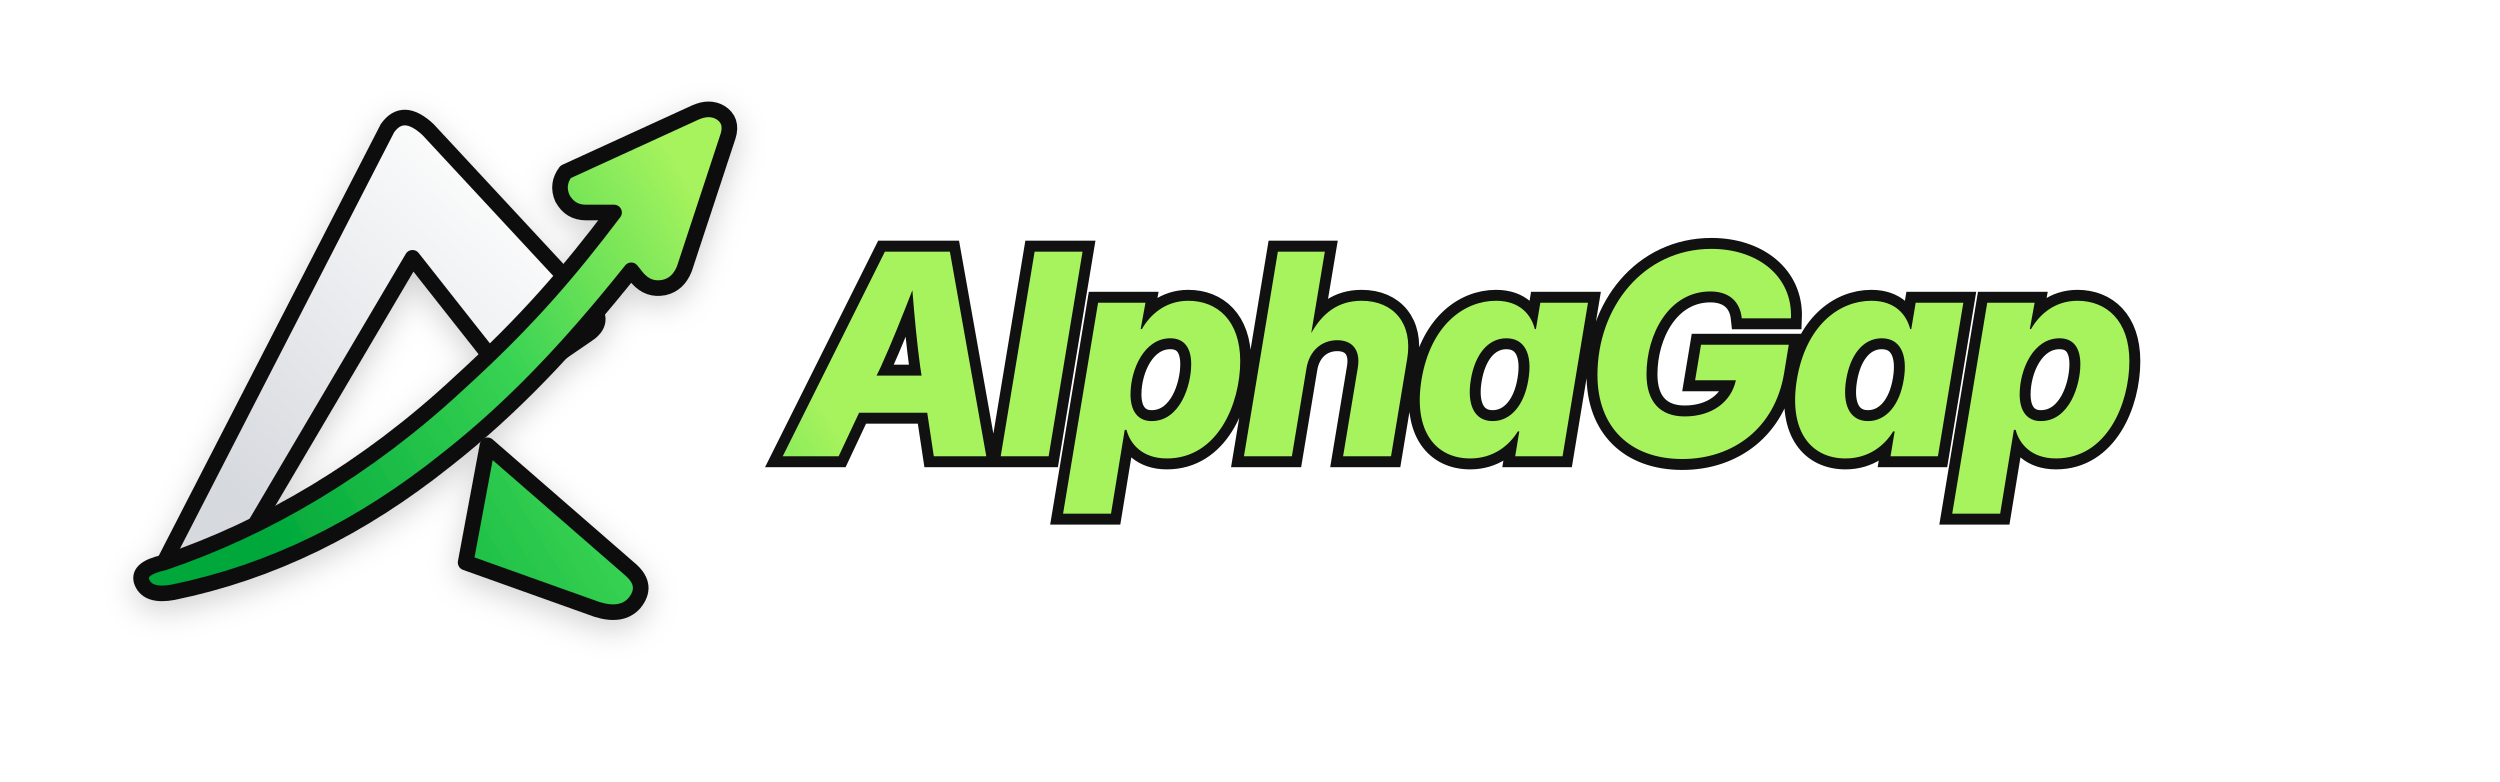
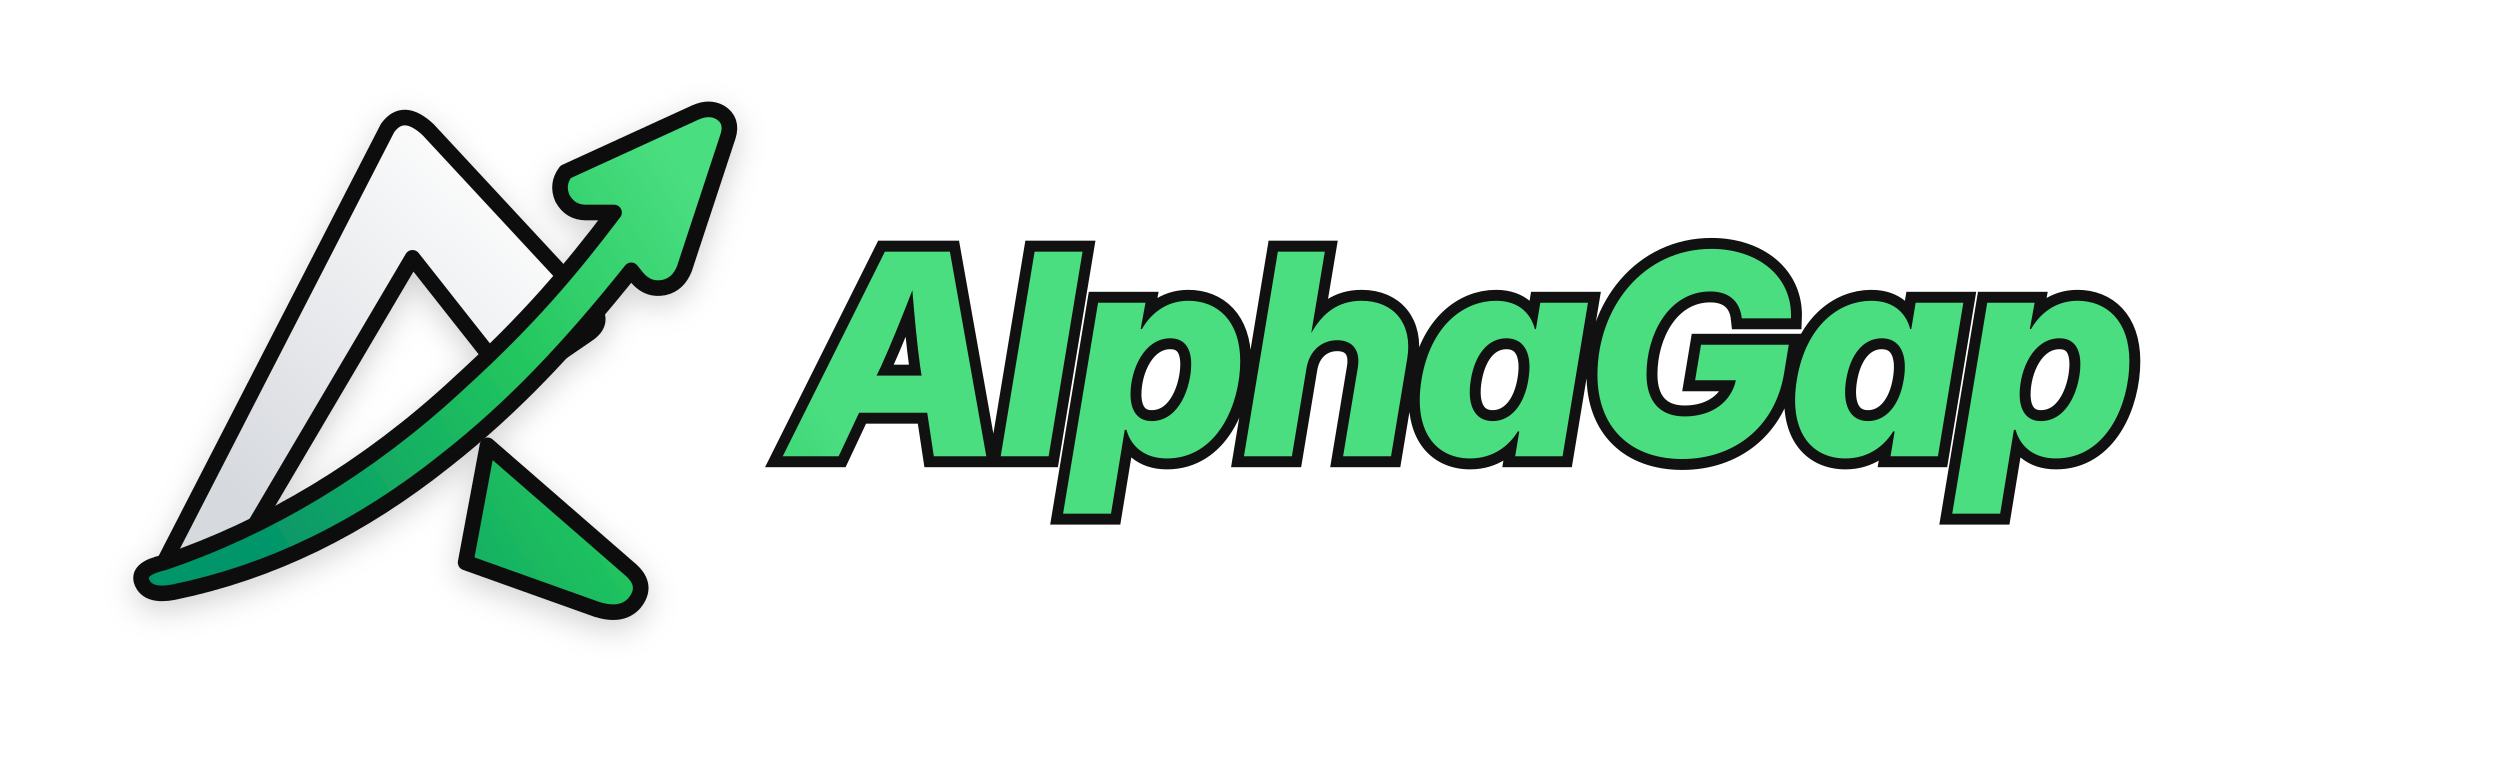
<svg xmlns="http://www.w3.org/2000/svg" width="1600" height="500" viewBox="0 0 1600 500" fill="none">
  <defs>
    <linearGradient id="greenGrad" x1="120" y1="260" x2="420" y2="80" gradientUnits="userSpaceOnUse">
-       <stop offset="0%" stop-color="#00A83A" />
-       <stop offset="55%" stop-color="#39D353" />
-       <stop offset="100%" stop-color="#A7F35D" />
+       <stop offset="0%" stop-color="#059669" />
+       <stop offset="55%" stop-color="#22c55e" />
+       <stop offset="100%" stop-color="#4ade80" />
    </linearGradient>
    <linearGradient id="silverGrad" x1="110" y1="280" x2="300" y2="70" gradientUnits="userSpaceOnUse">
      <stop offset="0%" stop-color="#D6D9DE" />
      <stop offset="100%" stop-color="#FFFFFF" />
    </linearGradient>
    <filter id="softShadow" x="-20%" y="-20%" width="140%" height="140%">
      <feDropShadow dx="0" dy="6" stdDeviation="10" flood-color="#000000" flood-opacity="0.18" />
    </filter>
  </defs>
  <g filter="url(#softShadow)">
    <path d="M105 360 L248 82 Q258 68 274 83 L378 195 Q388 206 376 214 L338 240 Q328 247 320 236 L264 165 L149 360 Z" fill="url(#silverGrad)" stroke="#111111" stroke-width="10" stroke-linejoin="round" />
    <path d="M312 285 L404 365 Q415 375 406 386 Q398 395 382 390 L298 360 Z" fill="url(#greenGrad)" stroke="#111111" stroke-width="10" stroke-linejoin="round" />
    <path d="M105 360               C170 338, 235 300, 294 245              C338 205, 365 173, 393 136              L375 136              Q365 136 360 127              Q356 118 362 110              L445 72              Q454 68 461 72              Q469 77 466 87              L438 172              Q434 182 425 184              Q415 186 408 178              L404 173              C364 223, 328 261, 286 294              C231 338, 174 366, 111 379              Q95 382 91 373              Q87 364 105 360 Z" fill="url(#greenGrad)" stroke="#111111" stroke-width="10" stroke-linejoin="round" />
  </g>
  <g aria-label="AlphaGap">
    <text x="505" y="292" font-family="Inter, Poppins, Avenir Next, Segoe UI, Arial, sans-serif" font-size="180" font-style="italic" font-weight="800" letter-spacing="-5" stroke="#111111" stroke-width="14" paint-order="stroke fill" fill="url(#greenGrad)">AlphaGap</text>
  </g>
</svg>
